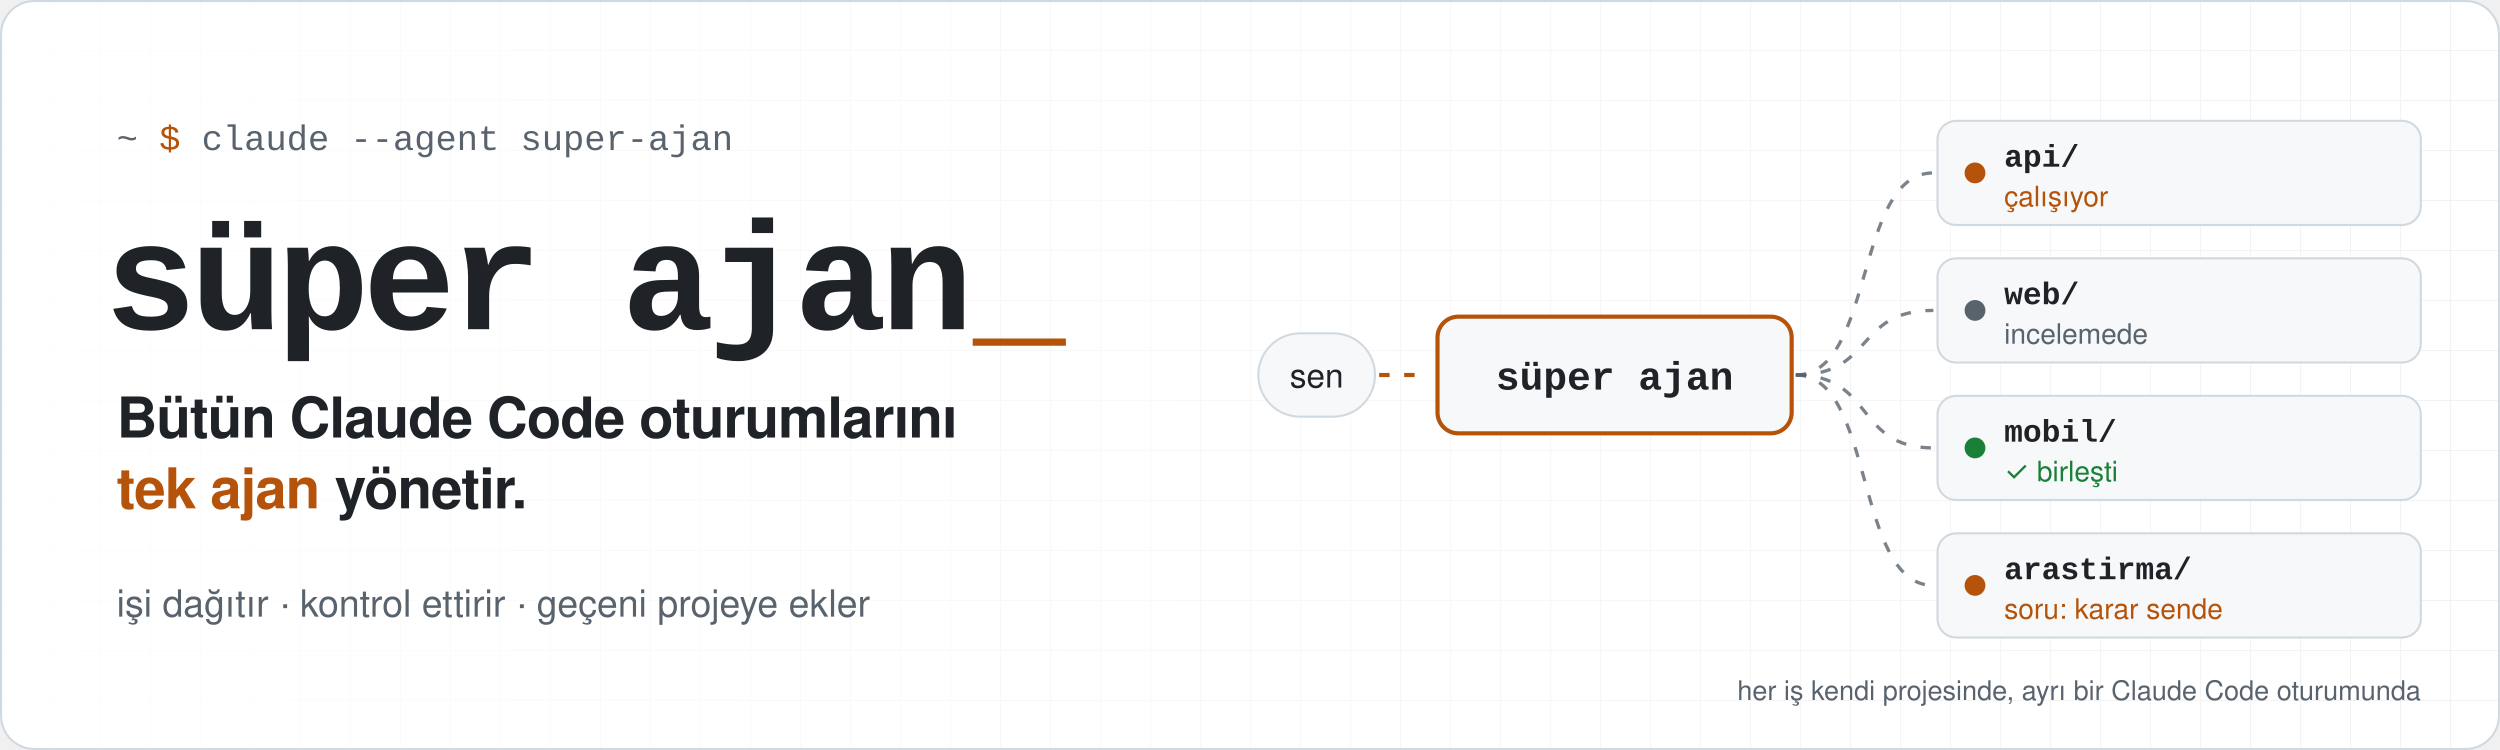
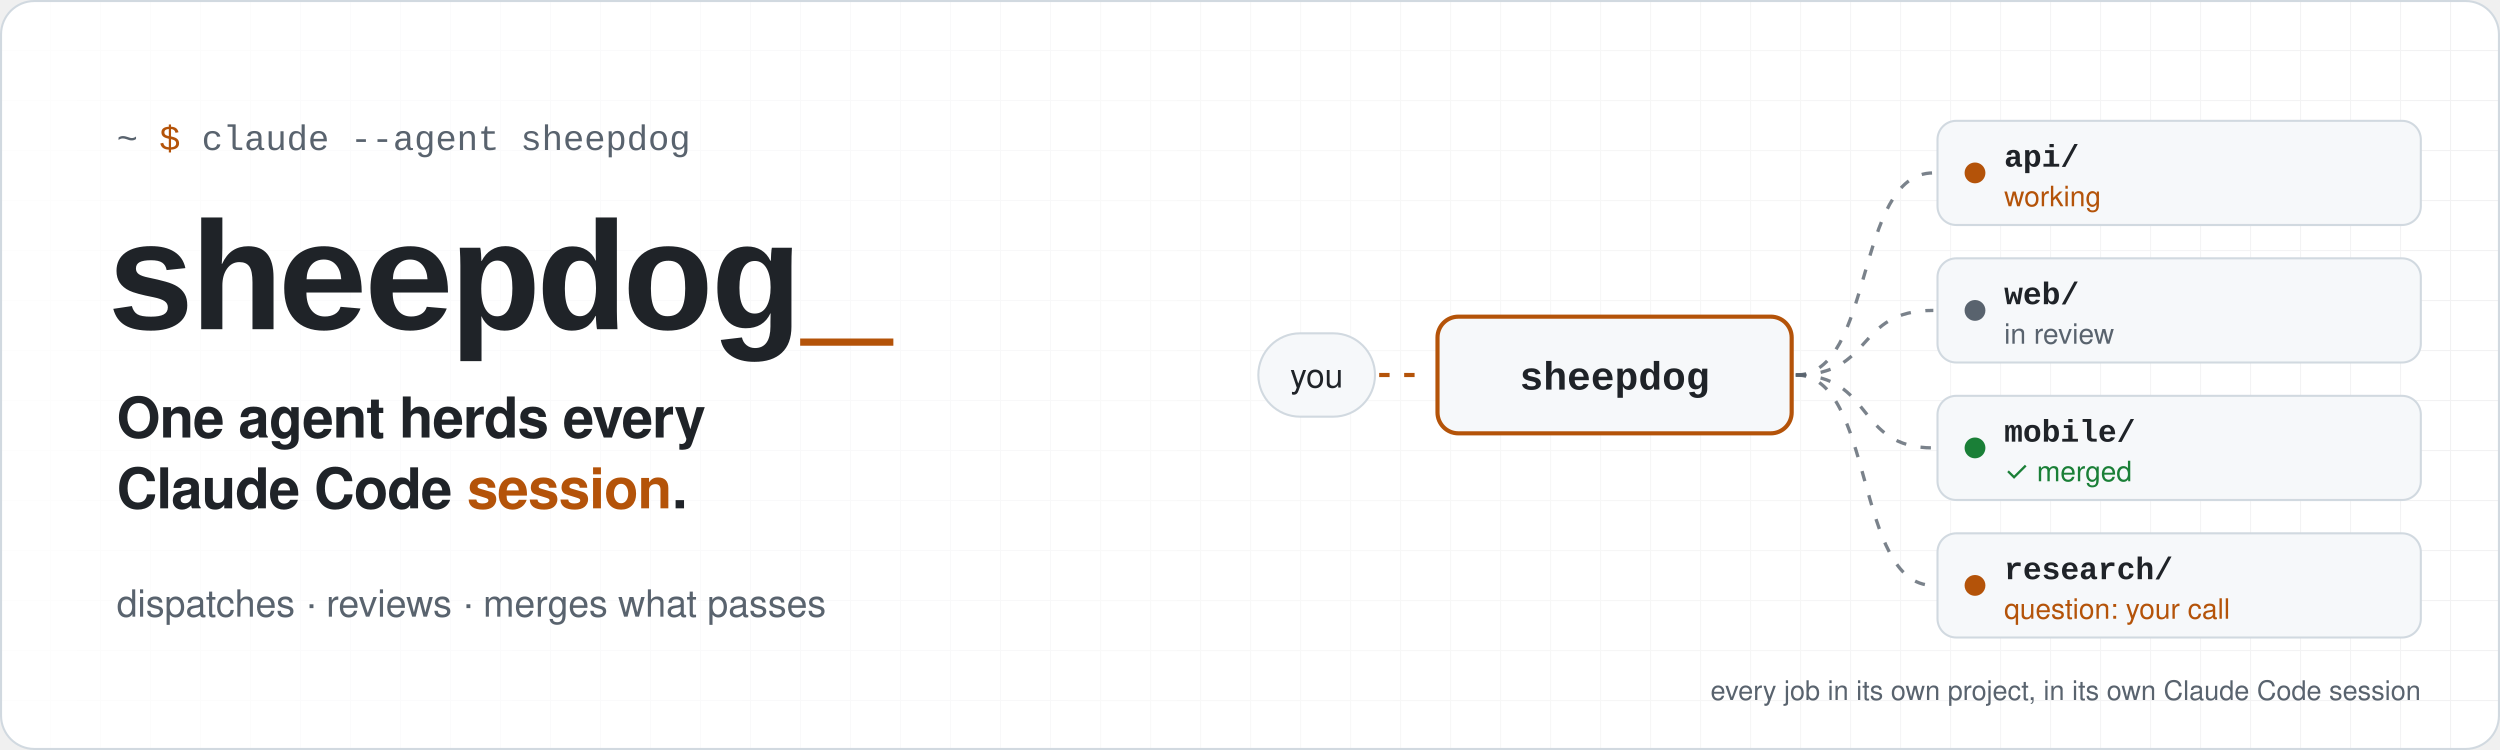
<svg xmlns="http://www.w3.org/2000/svg" width="1200" height="360" viewBox="0 0 1200 360" role="img" aria-labelledby="t d">
  <style>
  .m{font-family:ui-monospace, SFMono-Regular, Menlo, Consolas, 'Liberation Mono', monospace;}
  .s{font-family:-apple-system, BlinkMacSystemFont, 'Segoe UI', Helvetica, Arial, sans-serif;}
  .tx{fill:#1f2328;} .mu{fill:#59636e;} .ac{fill:#b45309;} .ok{fill:#1a7f37;}
  .cur{animation:blink 1.1s steps(1,end) infinite;}
  .akis{stroke-dasharray:5 7;animation:ak 1.2s linear infinite;}
  .nabiz{animation:nb 1.6s ease-in-out infinite;}
  @keyframes blink{0%,55%{opacity:1}56%,100%{opacity:0}}
  @keyframes ak{to{stroke-dashoffset:-24}}
  @keyframes nb{0%,100%{opacity:1}50%{opacity:.25}}
  @media (prefers-reduced-motion: reduce){ *{animation:none !important;} }
</style>
  <defs>
    <pattern id="gp" width="24" height="24" patternUnits="userSpaceOnUse">
      <path d="M24 0H0V24" fill="none" stroke="#1f2328" stroke-opacity="0.055" stroke-width="1" />
    </pattern>
    <linearGradient id="gmg" x1="0" y1="0" x2="1" y2="0">
      <stop offset="0" stop-color="#fff" stop-opacity="0.15" />
      <stop offset="0.55" stop-color="#fff" stop-opacity="0.6" />
      <stop offset="1" stop-color="#fff" stop-opacity="1" />
    </linearGradient>
    <mask id="gm">
      <rect width="1200" height="360" fill="url(#gmg)" />
    </mask>
  </defs>
  <rect x="0.5" y="0.5" width="1199" height="359" rx="16" fill="#ffffff" stroke="#d1d9e0" />
  <rect x="1" y="1" width="1198" height="358" rx="16" fill="url(#gp)" mask="url(#gm)" />
-   <text x="56" y="72" class="m mu" font-size="17">~ <tspan class="ac">$</tspan> claude --agent super-ajan</text>
-   <text x="50" y="158" class="m tx" font-size="74" font-weight="700" letter-spacing="-3">süper ajan<tspan class="ac cur">_</tspan>
+   <text x="56" y="72" class="m mu" font-size="17">~ <tspan class="ac">$</tspan> claude --agent sheepdog</text>
+   <text x="50" y="158" class="m tx" font-size="74" font-weight="700" letter-spacing="-3">sheepdog<tspan class="ac cur">_</tspan>
  </text>
-   <text x="56" y="210" class="s tx" font-size="27" font-weight="700" letter-spacing="-0.4">Bütün Claude Code oturumlarını</text>
-   <text x="56" y="244" class="s tx" font-size="27" font-weight="700" letter-spacing="-0.4">
-     <tspan class="ac">tek ajan</tspan> yönetir.</text>
-   <text x="56" y="296" class="s mu" font-size="18">işi dağıtır · kontrol ettirir · geçeni projeye ekler</text>
+   <text x="56" y="210" class="s tx" font-size="27" font-weight="700" letter-spacing="-0.4">One agent herds every</text>
+   <text x="56" y="244" class="s tx" font-size="27" font-weight="700" letter-spacing="-0.4">Claude Code <tspan class="ac">session</tspan>.</text>
+   <text x="56" y="296" class="s mu" font-size="18">dispatches · reviews · merges what passes</text>
  <rect x="604" y="160" width="56" height="40" rx="20" fill="#f6f8fa" stroke="#d1d9e0" />
-   <text x="632" y="186" text-anchor="middle" class="s tx" font-size="16">sen</text>
+   <text x="632" y="186" text-anchor="middle" class="s tx" font-size="16">you</text>
  <path d="M662 180H686" stroke="#b45309" stroke-width="2" class="akis" fill="none" />
  <rect x="690" y="152" width="170" height="56" rx="10" fill="#f6f8fa" stroke="#b45309" stroke-width="2" />
-   <text x="775.0" y="187" text-anchor="middle" class="m tx" font-size="19" font-weight="700">süper ajan</text>
+   <text x="775.0" y="187" text-anchor="middle" class="m tx" font-size="19" font-weight="700">sheepdog</text>
  <path d="M862 180.0 C900 180.0 890 83.0 928 83.0" stroke="#59636e" stroke-opacity="0.8" stroke-width="1.6" class="akis" fill="none" />
  <rect x="930" y="58" width="232" height="50" rx="9" fill="#f6f8fa" stroke="#d1d9e0" />
  <circle cx="948" cy="83" r="5" class="ac nabiz" />
  <text x="962" y="80" class="m tx" font-size="15" font-weight="700">api/</text>
-   <text x="962" y="99" class="s ac" font-size="13.5">çalışıyor</text>
+   <text x="962" y="99" class="s ac" font-size="13.5">working</text>
  <path d="M862 180.0 C900 180.0 890 149.0 928 149.0" stroke="#59636e" stroke-opacity="0.8" stroke-width="1.6" class="akis" fill="none" />
  <rect x="930" y="124" width="232" height="50" rx="9" fill="#f6f8fa" stroke="#d1d9e0" />
  <circle cx="948" cy="149" r="5" class="mu" />
  <text x="962" y="146" class="m tx" font-size="15" font-weight="700">web/</text>
-   <text x="962" y="165" class="s mu" font-size="13.5">incelemede</text>
+   <text x="962" y="165" class="s mu" font-size="13.5">in review</text>
  <path d="M862 180.0 C900 180.0 890 215.0 928 215.0" stroke="#59636e" stroke-opacity="0.8" stroke-width="1.6" class="akis" fill="none" />
  <rect x="930" y="190" width="232" height="50" rx="9" fill="#f6f8fa" stroke="#d1d9e0" />
  <circle cx="948" cy="215" r="5" class="ok" />
-   <text x="962" y="212" class="m tx" font-size="15" font-weight="700">mobil/</text>
-   <text x="962" y="231" class="s ok" font-size="13.5">✓ birleşti</text>
+   <text x="962" y="212" class="m tx" font-size="15" font-weight="700">mobile/</text>
+   <text x="962" y="231" class="s ok" font-size="13.5">✓ merged</text>
  <path d="M862 180.0 C900 180.0 890 281.0 928 281.0" stroke="#59636e" stroke-opacity="0.8" stroke-width="1.6" class="akis" fill="none" />
  <rect x="930" y="256" width="232" height="50" rx="9" fill="#f6f8fa" stroke="#d1d9e0" />
  <circle cx="948" cy="281" r="5" class="ac" />
-   <text x="962" y="278" class="m tx" font-size="15" font-weight="700">arastirma/</text>
-   <text x="962" y="297" class="s ac" font-size="13.5">soru: karar sende</text>
-   <text x="1162" y="336" text-anchor="end" class="s mu" font-size="13">her iş kendi projesinde, ayrı bir Claude Code oturumunda</text>
+   <text x="962" y="278" class="m tx" font-size="15" font-weight="700">research/</text>
+   <text x="962" y="297" class="s ac" font-size="13.5">question: your call</text>
+   <text x="1162" y="336" text-anchor="end" class="s mu" font-size="13">every job in its own project, in its own Claude Code session</text>
</svg>
